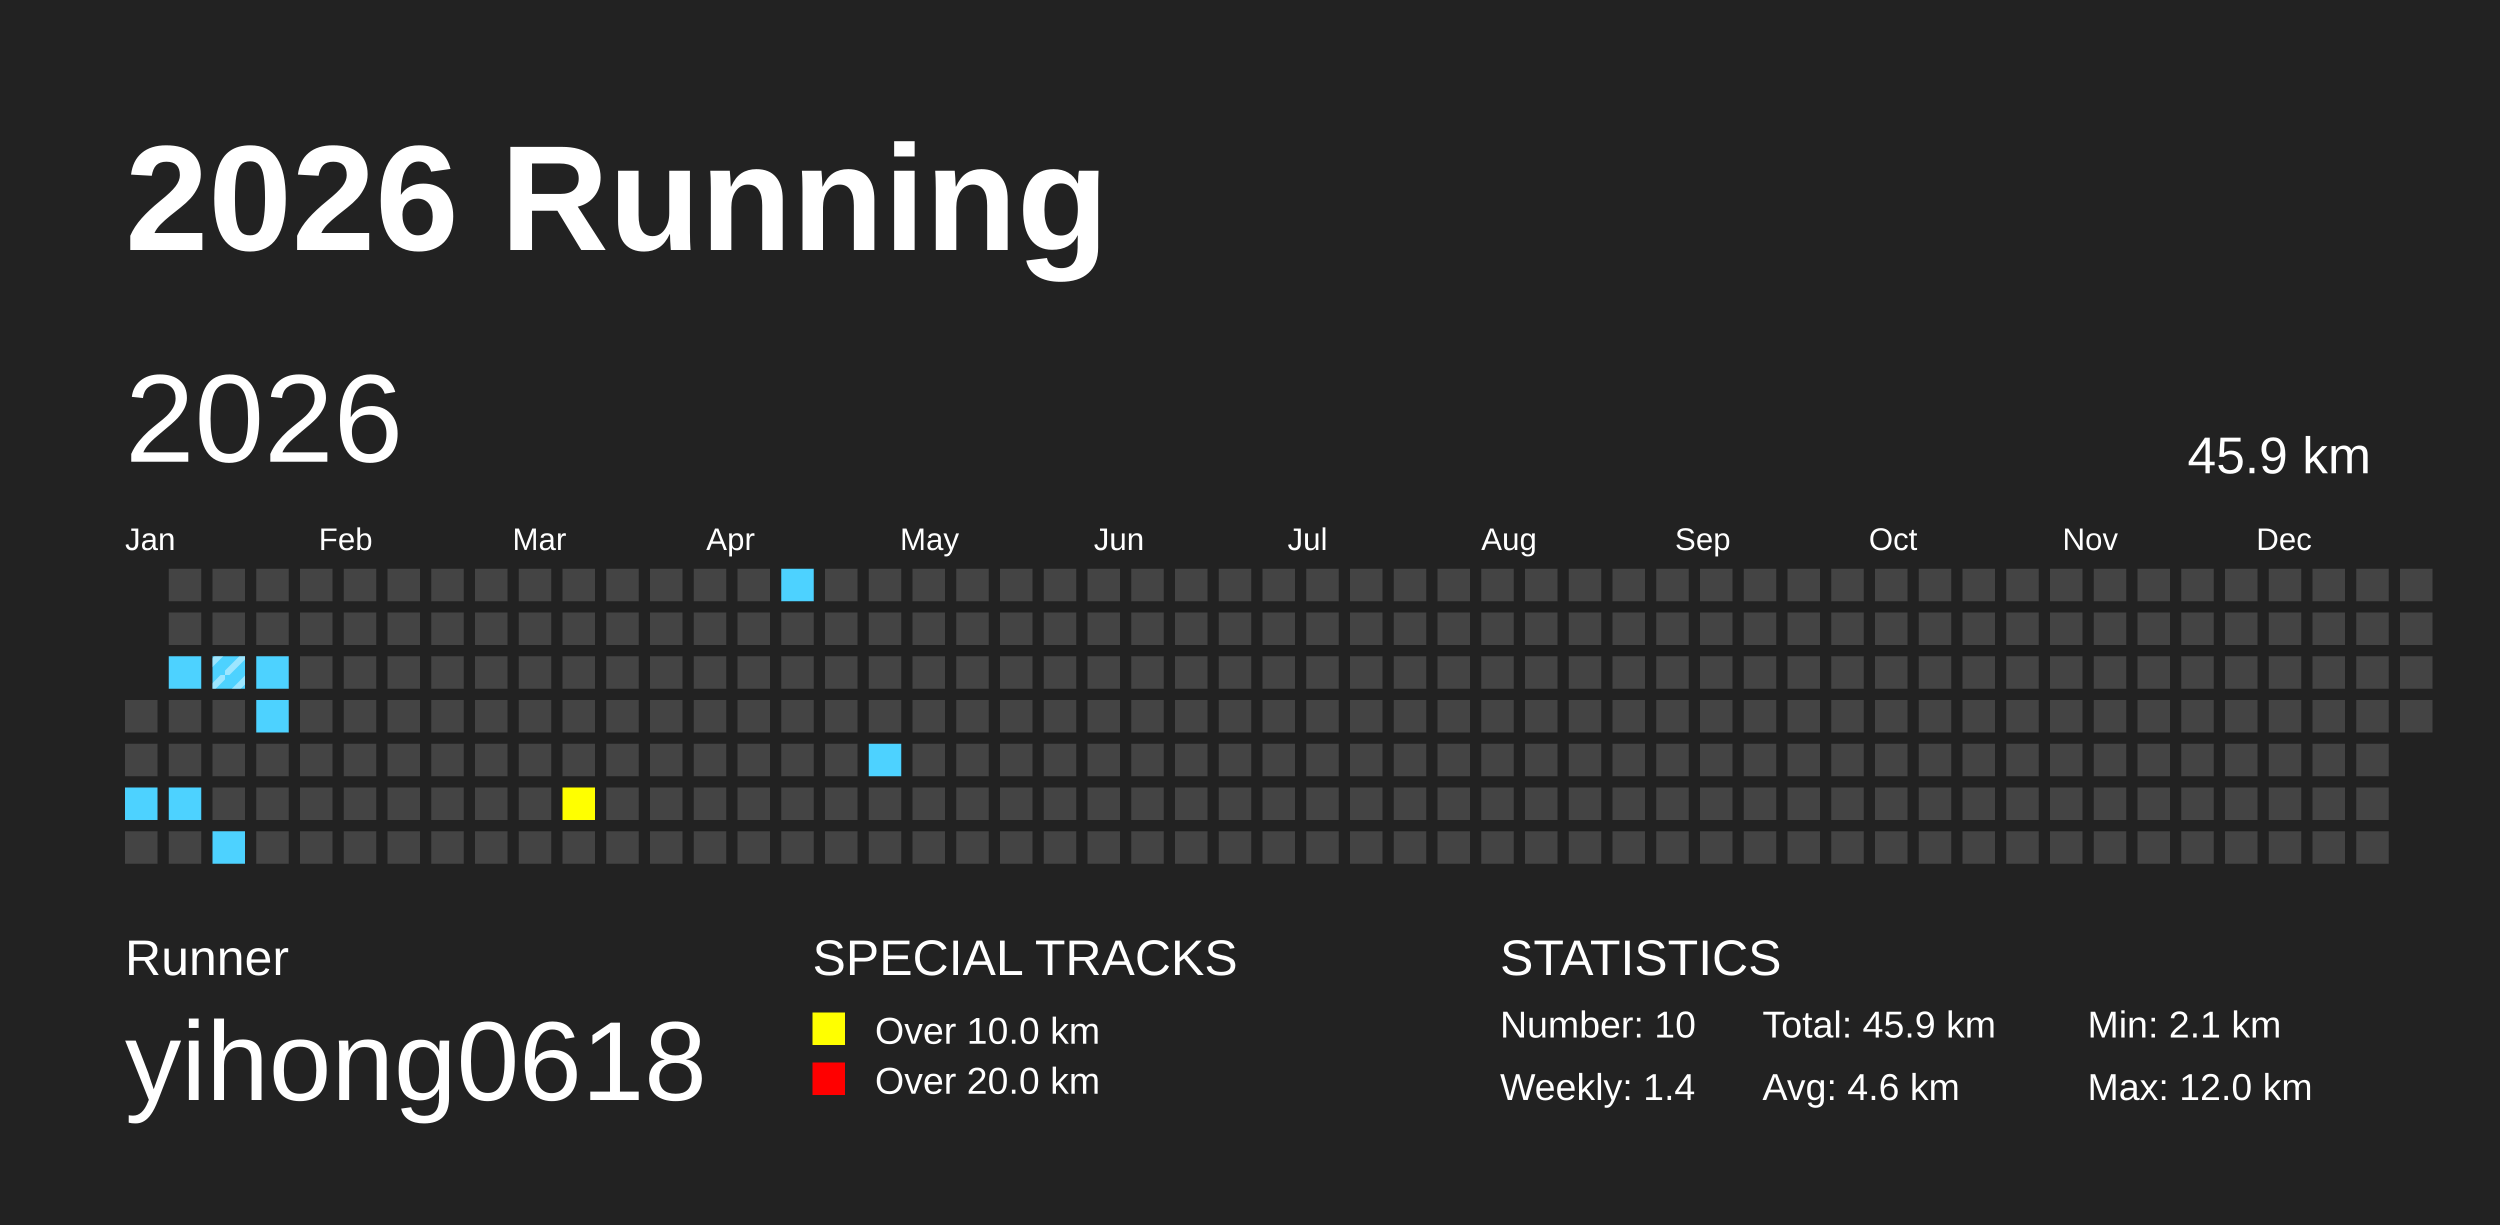
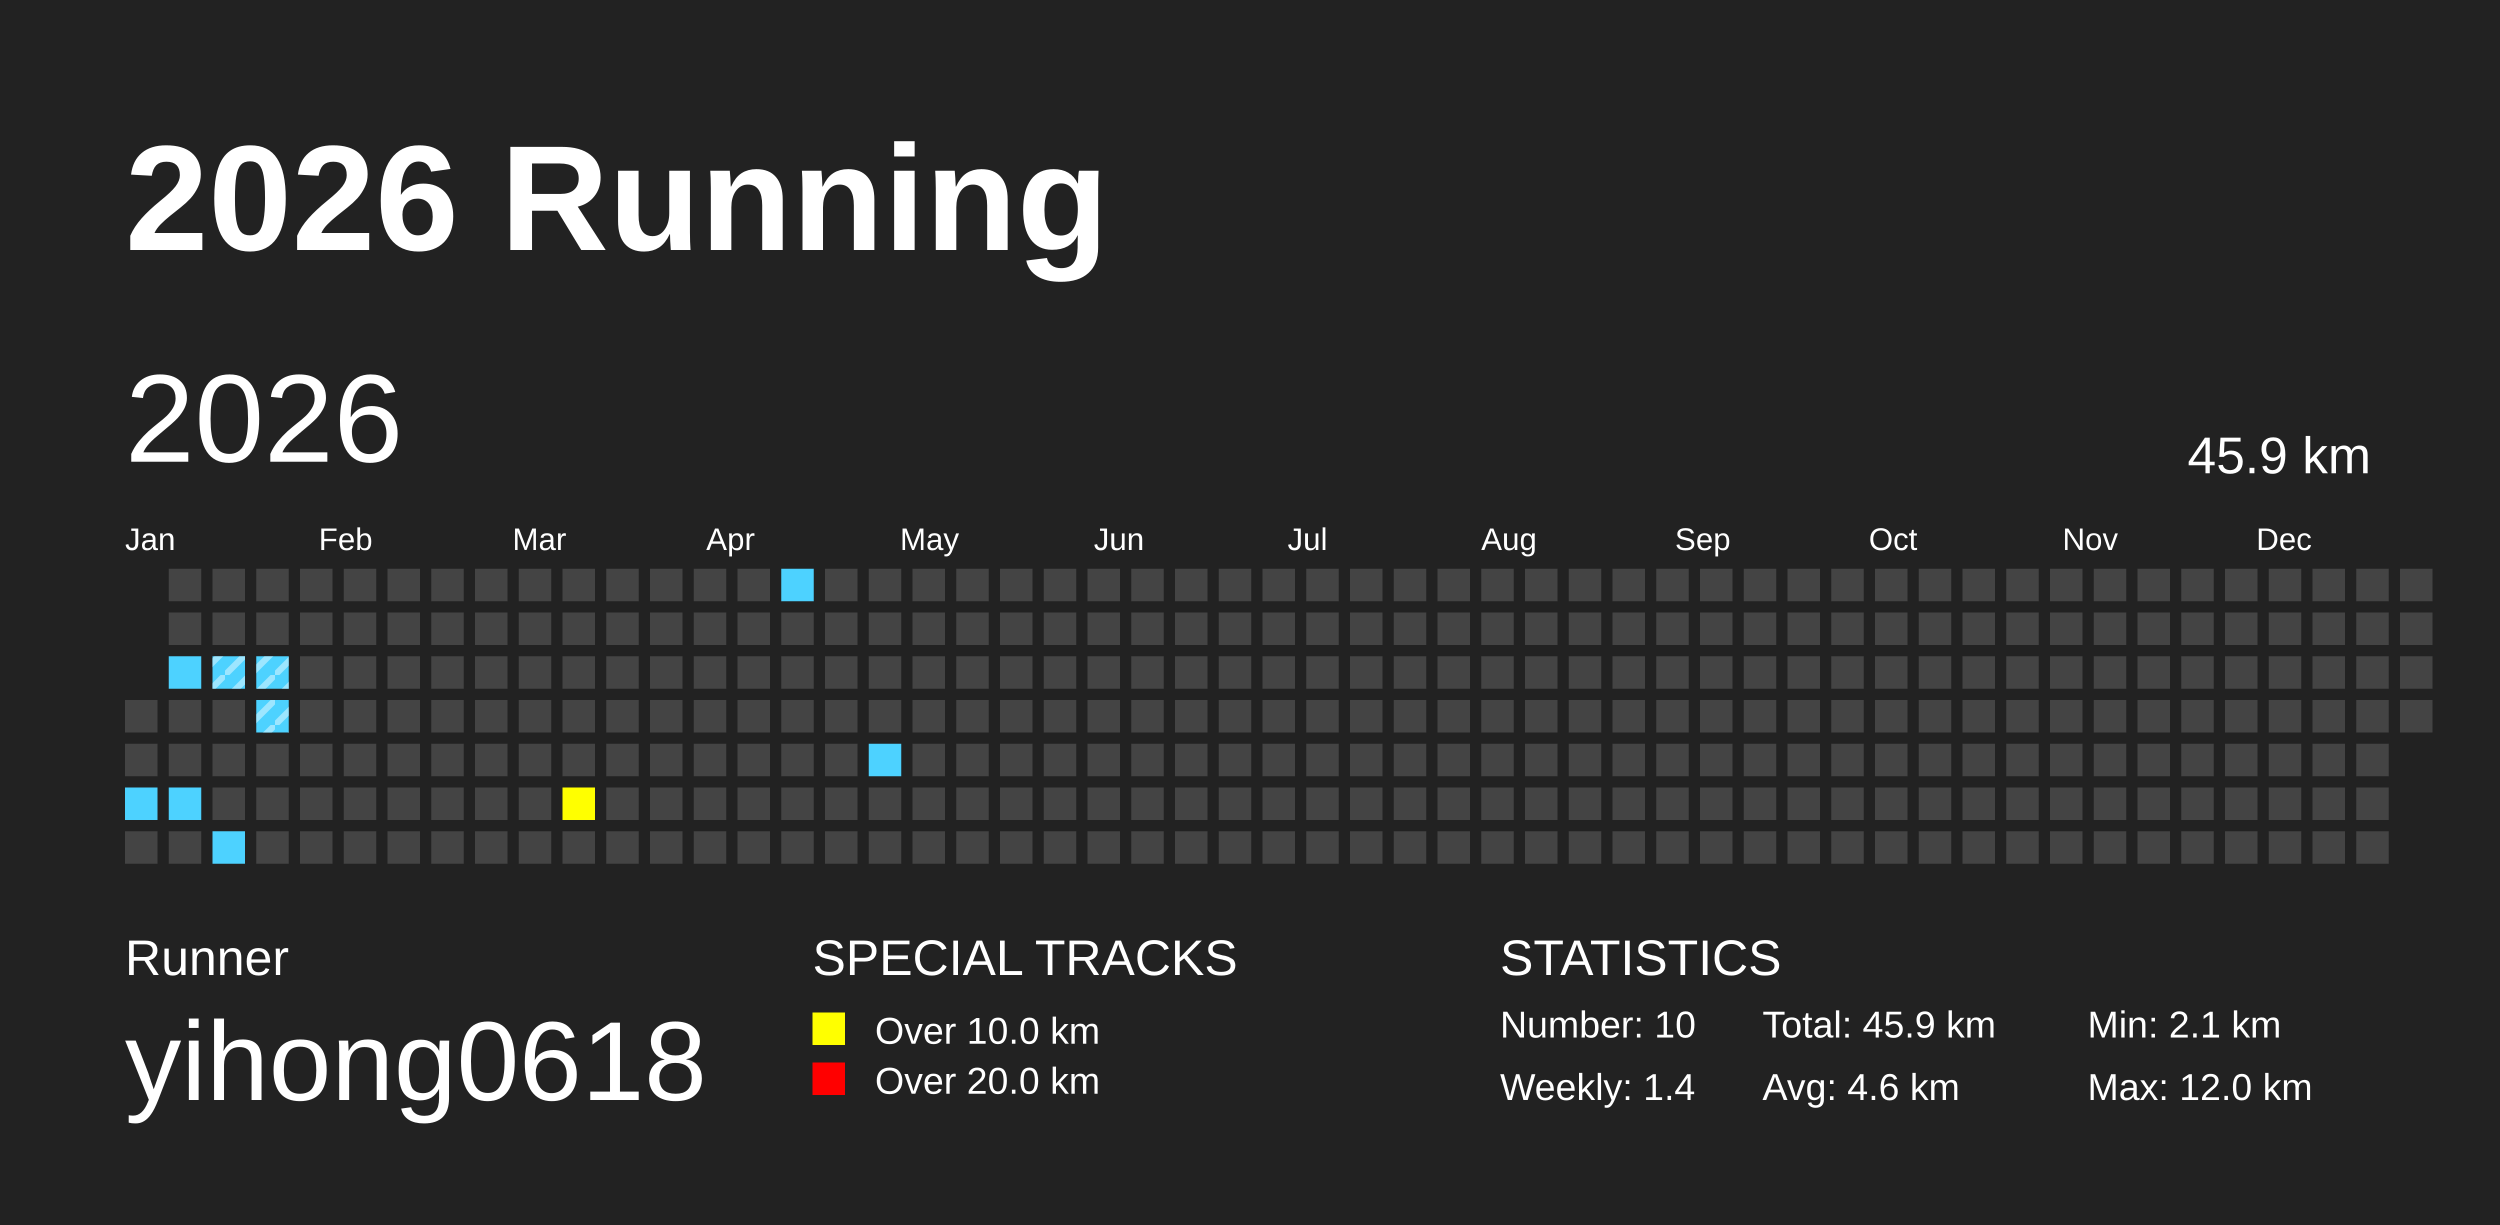
<svg xmlns="http://www.w3.org/2000/svg" baseProfile="full" height="98mm" version="1.1" viewBox="0,0,200,98" width="200mm">
  <defs>
    <pattern height="2" id="indoor-stripe" patternUnits="userSpaceOnUse" width="2">
      <line stroke="white" stroke-opacity="0.45" stroke-width="0.5" x1="0" x2="2" y1="2" y2="0" />
    </pattern>
  </defs>
  <rect fill="#222222" height="98" width="200" x="0" y="0" />
  <text fill="#FFFFFF" style="font-size:12px; font-family:Arial; font-weight:bold;" x="10" y="20">2026 Running</text>
  <text fill="#FFFFFF" style="font-size:4px; font-family:Arial" x="10" y="78">Runner</text>
  <text fill="#FFFFFF" style="font-size:9px; font-family:Arial" x="10" y="88">yihong0618</text>
  <text fill="#FFFFFF" style="font-size:4px; font-family:Arial" x="65" y="78">SPECIAL TRACKS</text>
  <rect fill="yellow" height="2.6" width="2.6" x="65" y="81" />
  <text fill="#FFFFFF" style="font-size:3px; font-family:Arial" x="70" y="83.5">Over 10.0 km</text>
  <rect fill="red" height="2.6" width="2.6" x="65" y="85" />
  <text fill="#FFFFFF" style="font-size:3px; font-family:Arial" x="70" y="87.5">Over 20.0 km</text>
  <text fill="#FFFFFF" style="font-size:4px; font-family:Arial" x="120" y="78">STATISTICS</text>
  <text fill="#FFFFFF" style="font-size:3px; font-family:Arial" x="120" y="83">Number: 10</text>
  <text fill="#FFFFFF" style="font-size:3px; font-family:Arial" x="120" y="88">Weekly: 1.4</text>
  <text fill="#FFFFFF" style="font-size:3px; font-family:Arial" x="141" y="83">Total: 45.9 km</text>
  <text fill="#FFFFFF" style="font-size:3px; font-family:Arial" x="141" y="88">Avg: 4.6 km</text>
  <text fill="#FFFFFF" style="font-size:3px; font-family:Arial" x="167" y="83">Min: 2.1 km</text>
  <text fill="#FFFFFF" style="font-size:3px; font-family:Arial" x="167" y="88">Max: 12.0 km</text>
  <text dominant-baseline="hanging" fill="#FFFFFF" style="font-size:10.0px; font-family:Arial;" x="10" y="30">2026</text>
  <text dominant-baseline="hanging" fill="#FFFFFF" style="font-size:4.125px; font-family:Arial;" x="175" y="35">45.9 km</text>
  <text fill="#FFFFFF" style="font-size:2.5px; font-family:Arial" x="10.0" y="44">Jan</text>
  <text fill="#FFFFFF" style="font-size:2.5px; font-family:Arial" x="25.5" y="44">Feb</text>
  <text fill="#FFFFFF" style="font-size:2.5px; font-family:Arial" x="41.0" y="44">Mar</text>
  <text fill="#FFFFFF" style="font-size:2.5px; font-family:Arial" x="56.5" y="44">Apr</text>
  <text fill="#FFFFFF" style="font-size:2.5px; font-family:Arial" x="72.0" y="44">May</text>
  <text fill="#FFFFFF" style="font-size:2.5px; font-family:Arial" x="87.5" y="44">Jun</text>
  <text fill="#FFFFFF" style="font-size:2.5px; font-family:Arial" x="103.0" y="44">Jul</text>
  <text fill="#FFFFFF" style="font-size:2.5px; font-family:Arial" x="118.5" y="44">Aug</text>
  <text fill="#FFFFFF" style="font-size:2.5px; font-family:Arial" x="134.0" y="44">Sep</text>
  <text fill="#FFFFFF" style="font-size:2.5px; font-family:Arial" x="149.5" y="44">Oct</text>
  <text fill="#FFFFFF" style="font-size:2.5px; font-family:Arial" x="165.0" y="44">Nov</text>
  <text fill="#FFFFFF" style="font-size:2.5px; font-family:Arial" x="180.5" y="44">Dec</text>
  <rect fill="#444444" height="2.6" width="2.6" x="10.0" y="56.0" />
  <rect fill="#444444" height="2.6" width="2.6" x="10.0" y="59.5" />
  <rect fill="#4DD2FF" height="2.6" width="2.6" x="10.0" y="63.0" />
  <rect fill="#444444" height="2.6" width="2.6" x="10.0" y="66.5" />
  <rect fill="#444444" height="2.6" width="2.6" x="13.5" y="45.5" />
  <rect fill="#444444" height="2.6" width="2.6" x="13.5" y="49.0" />
  <rect fill="#4DD2FF" height="2.6" width="2.6" x="13.5" y="52.5" />
  <rect fill="#444444" height="2.6" width="2.6" x="13.5" y="56.0" />
  <rect fill="#444444" height="2.6" width="2.6" x="13.5" y="59.5" />
  <rect fill="#4DD2FF" height="2.6" width="2.6" x="13.5" y="63.0" />
  <rect fill="#444444" height="2.6" width="2.6" x="13.5" y="66.5" />
  <rect fill="#444444" height="2.6" width="2.6" x="17.0" y="45.5" />
  <rect fill="#444444" height="2.6" width="2.6" x="17.0" y="49.0" />
  <rect fill="#4DD2FF" height="2.6" width="2.6" x="17.0" y="52.5" />
  <rect fill="url(#indoor-stripe)" height="2.6" width="2.6" x="17.0" y="52.5" />
  <rect fill="#444444" height="2.6" width="2.6" x="17.0" y="56.0" />
  <rect fill="#444444" height="2.6" width="2.6" x="17.0" y="59.5" />
  <rect fill="#444444" height="2.6" width="2.6" x="17.0" y="63.0" />
  <rect fill="#4DD2FF" height="2.6" width="2.6" x="17.0" y="66.5" />
  <rect fill="#444444" height="2.6" width="2.6" x="20.5" y="45.5" />
  <rect fill="#444444" height="2.6" width="2.6" x="20.5" y="49.0" />
  <rect fill="#4DD2FF" height="2.6" width="2.6" x="20.5" y="52.5" />
+   <rect fill="url(#indoor-stripe)" height="2.6" width="2.6" x="20.5" y="52.5" />
  <rect fill="#4DD2FF" height="2.6" width="2.6" x="20.5" y="56.0" />
+   <rect fill="url(#indoor-stripe)" height="2.6" width="2.6" x="20.5" y="56.0" />
  <rect fill="#444444" height="2.6" width="2.6" x="20.5" y="59.5" />
  <rect fill="#444444" height="2.6" width="2.6" x="20.5" y="63.0" />
  <rect fill="#444444" height="2.6" width="2.6" x="20.5" y="66.5" />
  <rect fill="#444444" height="2.6" width="2.6" x="24.0" y="45.5" />
  <rect fill="#444444" height="2.6" width="2.6" x="24.0" y="49.0" />
  <rect fill="#444444" height="2.6" width="2.6" x="24.0" y="52.5" />
  <rect fill="#444444" height="2.6" width="2.6" x="24.0" y="56.0" />
  <rect fill="#444444" height="2.6" width="2.6" x="24.0" y="59.5" />
  <rect fill="#444444" height="2.6" width="2.6" x="24.0" y="63.0" />
  <rect fill="#444444" height="2.6" width="2.6" x="24.0" y="66.5" />
  <rect fill="#444444" height="2.6" width="2.6" x="27.5" y="45.5" />
  <rect fill="#444444" height="2.6" width="2.6" x="27.5" y="49.0" />
  <rect fill="#444444" height="2.6" width="2.6" x="27.5" y="52.5" />
  <rect fill="#444444" height="2.6" width="2.6" x="27.5" y="56.0" />
  <rect fill="#444444" height="2.6" width="2.6" x="27.5" y="59.5" />
  <rect fill="#444444" height="2.6" width="2.6" x="27.5" y="63.0" />
  <rect fill="#444444" height="2.6" width="2.6" x="27.5" y="66.5" />
  <rect fill="#444444" height="2.6" width="2.6" x="31.0" y="45.5" />
  <rect fill="#444444" height="2.6" width="2.6" x="31.0" y="49.0" />
  <rect fill="#444444" height="2.6" width="2.6" x="31.0" y="52.5" />
  <rect fill="#444444" height="2.6" width="2.6" x="31.0" y="56.0" />
  <rect fill="#444444" height="2.6" width="2.6" x="31.0" y="59.5" />
  <rect fill="#444444" height="2.6" width="2.6" x="31.0" y="63.0" />
  <rect fill="#444444" height="2.6" width="2.6" x="31.0" y="66.5" />
  <rect fill="#444444" height="2.6" width="2.6" x="34.5" y="45.5" />
  <rect fill="#444444" height="2.6" width="2.6" x="34.5" y="49.0" />
  <rect fill="#444444" height="2.6" width="2.6" x="34.5" y="52.5" />
  <rect fill="#444444" height="2.6" width="2.6" x="34.5" y="56.0" />
  <rect fill="#444444" height="2.6" width="2.6" x="34.5" y="59.5" />
  <rect fill="#444444" height="2.6" width="2.6" x="34.5" y="63.0" />
  <rect fill="#444444" height="2.6" width="2.6" x="34.5" y="66.5" />
  <rect fill="#444444" height="2.6" width="2.6" x="38.0" y="45.5" />
  <rect fill="#444444" height="2.6" width="2.6" x="38.0" y="49.0" />
  <rect fill="#444444" height="2.6" width="2.6" x="38.0" y="52.5" />
  <rect fill="#444444" height="2.6" width="2.6" x="38.0" y="56.0" />
  <rect fill="#444444" height="2.6" width="2.6" x="38.0" y="59.5" />
  <rect fill="#444444" height="2.6" width="2.6" x="38.0" y="63.0" />
  <rect fill="#444444" height="2.6" width="2.6" x="38.0" y="66.5" />
  <rect fill="#444444" height="2.6" width="2.6" x="41.5" y="45.5" />
  <rect fill="#444444" height="2.6" width="2.6" x="41.5" y="49.0" />
  <rect fill="#444444" height="2.6" width="2.6" x="41.5" y="52.5" />
  <rect fill="#444444" height="2.6" width="2.6" x="41.5" y="56.0" />
  <rect fill="#444444" height="2.6" width="2.6" x="41.5" y="59.5" />
  <rect fill="#444444" height="2.6" width="2.6" x="41.5" y="63.0" />
  <rect fill="#444444" height="2.6" width="2.6" x="41.5" y="66.5" />
  <rect fill="#444444" height="2.6" width="2.6" x="45.0" y="45.5" />
  <rect fill="#444444" height="2.6" width="2.6" x="45.0" y="49.0" />
  <rect fill="#444444" height="2.6" width="2.6" x="45.0" y="52.5" />
  <rect fill="#444444" height="2.6" width="2.6" x="45.0" y="56.0" />
  <rect fill="#444444" height="2.6" width="2.6" x="45.0" y="59.5" />
  <rect fill="yellow" height="2.6" width="2.6" x="45.0" y="63.0" />
  <rect fill="#444444" height="2.6" width="2.6" x="45.0" y="66.5" />
  <rect fill="#444444" height="2.6" width="2.6" x="48.5" y="45.5" />
  <rect fill="#444444" height="2.6" width="2.6" x="48.5" y="49.0" />
  <rect fill="#444444" height="2.6" width="2.6" x="48.5" y="52.5" />
  <rect fill="#444444" height="2.6" width="2.6" x="48.5" y="56.0" />
  <rect fill="#444444" height="2.6" width="2.6" x="48.5" y="59.5" />
  <rect fill="#444444" height="2.6" width="2.6" x="48.5" y="63.0" />
  <rect fill="#444444" height="2.6" width="2.6" x="48.5" y="66.5" />
  <rect fill="#444444" height="2.6" width="2.6" x="52.0" y="45.5" />
  <rect fill="#444444" height="2.6" width="2.6" x="52.0" y="49.0" />
  <rect fill="#444444" height="2.6" width="2.6" x="52.0" y="52.5" />
  <rect fill="#444444" height="2.6" width="2.6" x="52.0" y="56.0" />
  <rect fill="#444444" height="2.6" width="2.6" x="52.0" y="59.5" />
  <rect fill="#444444" height="2.6" width="2.6" x="52.0" y="63.0" />
  <rect fill="#444444" height="2.6" width="2.6" x="52.0" y="66.5" />
  <rect fill="#444444" height="2.6" width="2.6" x="55.5" y="45.5" />
  <rect fill="#444444" height="2.6" width="2.6" x="55.5" y="49.0" />
  <rect fill="#444444" height="2.6" width="2.6" x="55.5" y="52.5" />
  <rect fill="#444444" height="2.6" width="2.6" x="55.5" y="56.0" />
  <rect fill="#444444" height="2.6" width="2.6" x="55.5" y="59.5" />
  <rect fill="#444444" height="2.6" width="2.6" x="55.5" y="63.0" />
  <rect fill="#444444" height="2.6" width="2.6" x="55.5" y="66.5" />
  <rect fill="#444444" height="2.6" width="2.6" x="59.0" y="45.5" />
  <rect fill="#444444" height="2.6" width="2.6" x="59.0" y="49.0" />
  <rect fill="#444444" height="2.6" width="2.6" x="59.0" y="52.5" />
  <rect fill="#444444" height="2.6" width="2.6" x="59.0" y="56.0" />
  <rect fill="#444444" height="2.6" width="2.6" x="59.0" y="59.5" />
  <rect fill="#444444" height="2.6" width="2.6" x="59.0" y="63.0" />
  <rect fill="#444444" height="2.6" width="2.6" x="59.0" y="66.5" />
  <rect fill="#4DD2FF" height="2.6" width="2.6" x="62.5" y="45.5" />
  <rect fill="#444444" height="2.6" width="2.6" x="62.5" y="49.0" />
  <rect fill="#444444" height="2.6" width="2.6" x="62.5" y="52.5" />
  <rect fill="#444444" height="2.6" width="2.6" x="62.5" y="56.0" />
  <rect fill="#444444" height="2.6" width="2.6" x="62.5" y="59.5" />
  <rect fill="#444444" height="2.6" width="2.6" x="62.5" y="63.0" />
  <rect fill="#444444" height="2.6" width="2.6" x="62.5" y="66.5" />
  <rect fill="#444444" height="2.6" width="2.6" x="66.0" y="45.5" />
  <rect fill="#444444" height="2.6" width="2.6" x="66.0" y="49.0" />
  <rect fill="#444444" height="2.6" width="2.6" x="66.0" y="52.5" />
  <rect fill="#444444" height="2.6" width="2.6" x="66.0" y="56.0" />
  <rect fill="#444444" height="2.6" width="2.6" x="66.0" y="59.5" />
  <rect fill="#444444" height="2.6" width="2.6" x="66.0" y="63.0" />
  <rect fill="#444444" height="2.6" width="2.6" x="66.0" y="66.5" />
  <rect fill="#444444" height="2.6" width="2.6" x="69.5" y="45.5" />
  <rect fill="#444444" height="2.6" width="2.6" x="69.5" y="49.0" />
  <rect fill="#444444" height="2.6" width="2.6" x="69.5" y="52.5" />
  <rect fill="#444444" height="2.6" width="2.6" x="69.5" y="56.0" />
  <rect fill="#4DD2FF" height="2.6" width="2.6" x="69.5" y="59.5" />
  <rect fill="#444444" height="2.6" width="2.6" x="69.5" y="63.0" />
  <rect fill="#444444" height="2.6" width="2.6" x="69.5" y="66.5" />
  <rect fill="#444444" height="2.6" width="2.6" x="73.0" y="45.5" />
  <rect fill="#444444" height="2.6" width="2.6" x="73.0" y="49.0" />
  <rect fill="#444444" height="2.6" width="2.6" x="73.0" y="52.5" />
  <rect fill="#444444" height="2.6" width="2.6" x="73.0" y="56.0" />
  <rect fill="#444444" height="2.6" width="2.6" x="73.0" y="59.5" />
  <rect fill="#444444" height="2.6" width="2.6" x="73.0" y="63.0" />
  <rect fill="#444444" height="2.6" width="2.6" x="73.0" y="66.5" />
  <rect fill="#444444" height="2.6" width="2.6" x="76.5" y="45.5" />
  <rect fill="#444444" height="2.6" width="2.6" x="76.5" y="49.0" />
  <rect fill="#444444" height="2.6" width="2.6" x="76.5" y="52.5" />
  <rect fill="#444444" height="2.6" width="2.6" x="76.5" y="56.0" />
  <rect fill="#444444" height="2.6" width="2.6" x="76.5" y="59.5" />
  <rect fill="#444444" height="2.6" width="2.6" x="76.5" y="63.0" />
  <rect fill="#444444" height="2.6" width="2.6" x="76.5" y="66.5" />
  <rect fill="#444444" height="2.6" width="2.6" x="80.0" y="45.5" />
  <rect fill="#444444" height="2.6" width="2.6" x="80.0" y="49.0" />
  <rect fill="#444444" height="2.6" width="2.6" x="80.0" y="52.5" />
  <rect fill="#444444" height="2.6" width="2.6" x="80.0" y="56.0" />
  <rect fill="#444444" height="2.6" width="2.6" x="80.0" y="59.5" />
  <rect fill="#444444" height="2.6" width="2.6" x="80.0" y="63.0" />
  <rect fill="#444444" height="2.6" width="2.6" x="80.0" y="66.5" />
  <rect fill="#444444" height="2.6" width="2.6" x="83.5" y="45.5" />
  <rect fill="#444444" height="2.6" width="2.6" x="83.5" y="49.0" />
  <rect fill="#444444" height="2.6" width="2.6" x="83.5" y="52.5" />
  <rect fill="#444444" height="2.6" width="2.6" x="83.5" y="56.0" />
  <rect fill="#444444" height="2.6" width="2.6" x="83.5" y="59.5" />
  <rect fill="#444444" height="2.6" width="2.6" x="83.5" y="63.0" />
  <rect fill="#444444" height="2.6" width="2.6" x="83.5" y="66.5" />
  <rect fill="#444444" height="2.6" width="2.6" x="87.0" y="45.5" />
  <rect fill="#444444" height="2.6" width="2.6" x="87.0" y="49.0" />
  <rect fill="#444444" height="2.6" width="2.6" x="87.0" y="52.5" />
  <rect fill="#444444" height="2.6" width="2.6" x="87.0" y="56.0" />
  <rect fill="#444444" height="2.6" width="2.6" x="87.0" y="59.5" />
  <rect fill="#444444" height="2.6" width="2.6" x="87.0" y="63.0" />
  <rect fill="#444444" height="2.6" width="2.6" x="87.0" y="66.5" />
  <rect fill="#444444" height="2.6" width="2.6" x="90.5" y="45.5" />
  <rect fill="#444444" height="2.6" width="2.6" x="90.5" y="49.0" />
  <rect fill="#444444" height="2.6" width="2.6" x="90.5" y="52.5" />
  <rect fill="#444444" height="2.6" width="2.6" x="90.5" y="56.0" />
  <rect fill="#444444" height="2.6" width="2.6" x="90.5" y="59.5" />
  <rect fill="#444444" height="2.6" width="2.6" x="90.5" y="63.0" />
  <rect fill="#444444" height="2.6" width="2.6" x="90.5" y="66.5" />
  <rect fill="#444444" height="2.6" width="2.6" x="94.0" y="45.5" />
  <rect fill="#444444" height="2.6" width="2.6" x="94.0" y="49.0" />
  <rect fill="#444444" height="2.6" width="2.6" x="94.0" y="52.5" />
  <rect fill="#444444" height="2.6" width="2.6" x="94.0" y="56.0" />
  <rect fill="#444444" height="2.6" width="2.6" x="94.0" y="59.5" />
  <rect fill="#444444" height="2.6" width="2.6" x="94.0" y="63.0" />
  <rect fill="#444444" height="2.6" width="2.6" x="94.0" y="66.5" />
  <rect fill="#444444" height="2.6" width="2.6" x="97.5" y="45.5" />
  <rect fill="#444444" height="2.6" width="2.6" x="97.5" y="49.0" />
  <rect fill="#444444" height="2.6" width="2.6" x="97.5" y="52.5" />
  <rect fill="#444444" height="2.6" width="2.6" x="97.5" y="56.0" />
  <rect fill="#444444" height="2.6" width="2.6" x="97.5" y="59.5" />
  <rect fill="#444444" height="2.6" width="2.6" x="97.5" y="63.0" />
  <rect fill="#444444" height="2.6" width="2.6" x="97.5" y="66.5" />
  <rect fill="#444444" height="2.6" width="2.6" x="101.0" y="45.5" />
  <rect fill="#444444" height="2.6" width="2.6" x="101.0" y="49.0" />
  <rect fill="#444444" height="2.6" width="2.6" x="101.0" y="52.5" />
  <rect fill="#444444" height="2.6" width="2.6" x="101.0" y="56.0" />
  <rect fill="#444444" height="2.6" width="2.6" x="101.0" y="59.5" />
  <rect fill="#444444" height="2.6" width="2.6" x="101.0" y="63.0" />
  <rect fill="#444444" height="2.6" width="2.6" x="101.0" y="66.5" />
  <rect fill="#444444" height="2.6" width="2.6" x="104.5" y="45.5" />
  <rect fill="#444444" height="2.6" width="2.6" x="104.5" y="49.0" />
  <rect fill="#444444" height="2.6" width="2.6" x="104.5" y="52.5" />
  <rect fill="#444444" height="2.6" width="2.6" x="104.5" y="56.0" />
  <rect fill="#444444" height="2.6" width="2.6" x="104.5" y="59.5" />
  <rect fill="#444444" height="2.6" width="2.6" x="104.5" y="63.0" />
  <rect fill="#444444" height="2.6" width="2.6" x="104.5" y="66.5" />
  <rect fill="#444444" height="2.6" width="2.6" x="108.0" y="45.5" />
  <rect fill="#444444" height="2.6" width="2.6" x="108.0" y="49.0" />
  <rect fill="#444444" height="2.6" width="2.6" x="108.0" y="52.5" />
  <rect fill="#444444" height="2.6" width="2.6" x="108.0" y="56.0" />
  <rect fill="#444444" height="2.6" width="2.6" x="108.0" y="59.5" />
  <rect fill="#444444" height="2.6" width="2.6" x="108.0" y="63.0" />
  <rect fill="#444444" height="2.6" width="2.6" x="108.0" y="66.5" />
  <rect fill="#444444" height="2.6" width="2.6" x="111.5" y="45.5" />
  <rect fill="#444444" height="2.6" width="2.6" x="111.5" y="49.0" />
  <rect fill="#444444" height="2.6" width="2.6" x="111.5" y="52.5" />
  <rect fill="#444444" height="2.6" width="2.6" x="111.5" y="56.0" />
  <rect fill="#444444" height="2.6" width="2.6" x="111.5" y="59.5" />
  <rect fill="#444444" height="2.6" width="2.6" x="111.5" y="63.0" />
  <rect fill="#444444" height="2.6" width="2.6" x="111.5" y="66.5" />
  <rect fill="#444444" height="2.6" width="2.6" x="115.0" y="45.5" />
  <rect fill="#444444" height="2.6" width="2.6" x="115.0" y="49.0" />
  <rect fill="#444444" height="2.6" width="2.6" x="115.0" y="52.5" />
  <rect fill="#444444" height="2.6" width="2.6" x="115.0" y="56.0" />
  <rect fill="#444444" height="2.6" width="2.6" x="115.0" y="59.5" />
  <rect fill="#444444" height="2.6" width="2.6" x="115.0" y="63.0" />
  <rect fill="#444444" height="2.6" width="2.6" x="115.0" y="66.5" />
  <rect fill="#444444" height="2.6" width="2.6" x="118.5" y="45.5" />
  <rect fill="#444444" height="2.6" width="2.6" x="118.5" y="49.0" />
  <rect fill="#444444" height="2.6" width="2.6" x="118.5" y="52.5" />
  <rect fill="#444444" height="2.6" width="2.6" x="118.5" y="56.0" />
  <rect fill="#444444" height="2.6" width="2.6" x="118.5" y="59.5" />
  <rect fill="#444444" height="2.6" width="2.6" x="118.5" y="63.0" />
  <rect fill="#444444" height="2.6" width="2.6" x="118.5" y="66.5" />
  <rect fill="#444444" height="2.6" width="2.6" x="122.0" y="45.5" />
  <rect fill="#444444" height="2.6" width="2.6" x="122.0" y="49.0" />
  <rect fill="#444444" height="2.6" width="2.6" x="122.0" y="52.5" />
  <rect fill="#444444" height="2.6" width="2.6" x="122.0" y="56.0" />
  <rect fill="#444444" height="2.6" width="2.6" x="122.0" y="59.5" />
  <rect fill="#444444" height="2.6" width="2.6" x="122.0" y="63.0" />
  <rect fill="#444444" height="2.6" width="2.6" x="122.0" y="66.5" />
  <rect fill="#444444" height="2.6" width="2.6" x="125.5" y="45.5" />
  <rect fill="#444444" height="2.6" width="2.6" x="125.5" y="49.0" />
  <rect fill="#444444" height="2.6" width="2.6" x="125.5" y="52.5" />
  <rect fill="#444444" height="2.6" width="2.6" x="125.5" y="56.0" />
  <rect fill="#444444" height="2.6" width="2.6" x="125.5" y="59.5" />
  <rect fill="#444444" height="2.6" width="2.6" x="125.5" y="63.0" />
  <rect fill="#444444" height="2.6" width="2.6" x="125.5" y="66.5" />
  <rect fill="#444444" height="2.6" width="2.6" x="129.0" y="45.5" />
  <rect fill="#444444" height="2.6" width="2.6" x="129.0" y="49.0" />
  <rect fill="#444444" height="2.6" width="2.6" x="129.0" y="52.5" />
  <rect fill="#444444" height="2.6" width="2.6" x="129.0" y="56.0" />
  <rect fill="#444444" height="2.6" width="2.6" x="129.0" y="59.5" />
  <rect fill="#444444" height="2.6" width="2.6" x="129.0" y="63.0" />
  <rect fill="#444444" height="2.6" width="2.6" x="129.0" y="66.5" />
  <rect fill="#444444" height="2.6" width="2.6" x="132.5" y="45.5" />
  <rect fill="#444444" height="2.6" width="2.6" x="132.5" y="49.0" />
  <rect fill="#444444" height="2.6" width="2.6" x="132.5" y="52.5" />
  <rect fill="#444444" height="2.6" width="2.6" x="132.5" y="56.0" />
  <rect fill="#444444" height="2.6" width="2.6" x="132.5" y="59.5" />
  <rect fill="#444444" height="2.6" width="2.6" x="132.5" y="63.0" />
  <rect fill="#444444" height="2.6" width="2.6" x="132.5" y="66.5" />
  <rect fill="#444444" height="2.6" width="2.6" x="136.0" y="45.5" />
  <rect fill="#444444" height="2.6" width="2.6" x="136.0" y="49.0" />
  <rect fill="#444444" height="2.6" width="2.6" x="136.0" y="52.5" />
  <rect fill="#444444" height="2.6" width="2.6" x="136.0" y="56.0" />
  <rect fill="#444444" height="2.6" width="2.6" x="136.0" y="59.5" />
  <rect fill="#444444" height="2.6" width="2.6" x="136.0" y="63.0" />
  <rect fill="#444444" height="2.6" width="2.6" x="136.0" y="66.5" />
  <rect fill="#444444" height="2.6" width="2.6" x="139.5" y="45.5" />
  <rect fill="#444444" height="2.6" width="2.6" x="139.5" y="49.0" />
  <rect fill="#444444" height="2.6" width="2.6" x="139.5" y="52.5" />
  <rect fill="#444444" height="2.6" width="2.6" x="139.5" y="56.0" />
  <rect fill="#444444" height="2.6" width="2.6" x="139.5" y="59.5" />
  <rect fill="#444444" height="2.6" width="2.6" x="139.5" y="63.0" />
  <rect fill="#444444" height="2.6" width="2.6" x="139.5" y="66.5" />
  <rect fill="#444444" height="2.6" width="2.6" x="143.0" y="45.5" />
  <rect fill="#444444" height="2.6" width="2.6" x="143.0" y="49.0" />
  <rect fill="#444444" height="2.6" width="2.6" x="143.0" y="52.5" />
  <rect fill="#444444" height="2.6" width="2.6" x="143.0" y="56.0" />
  <rect fill="#444444" height="2.6" width="2.6" x="143.0" y="59.5" />
  <rect fill="#444444" height="2.6" width="2.6" x="143.0" y="63.0" />
  <rect fill="#444444" height="2.6" width="2.6" x="143.0" y="66.5" />
  <rect fill="#444444" height="2.6" width="2.6" x="146.5" y="45.5" />
  <rect fill="#444444" height="2.6" width="2.6" x="146.5" y="49.0" />
  <rect fill="#444444" height="2.6" width="2.6" x="146.5" y="52.5" />
  <rect fill="#444444" height="2.6" width="2.6" x="146.5" y="56.0" />
  <rect fill="#444444" height="2.6" width="2.6" x="146.5" y="59.5" />
  <rect fill="#444444" height="2.6" width="2.6" x="146.5" y="63.0" />
  <rect fill="#444444" height="2.6" width="2.6" x="146.5" y="66.5" />
  <rect fill="#444444" height="2.6" width="2.6" x="150.0" y="45.5" />
  <rect fill="#444444" height="2.6" width="2.6" x="150.0" y="49.0" />
  <rect fill="#444444" height="2.6" width="2.6" x="150.0" y="52.5" />
  <rect fill="#444444" height="2.6" width="2.6" x="150.0" y="56.0" />
  <rect fill="#444444" height="2.6" width="2.6" x="150.0" y="59.5" />
  <rect fill="#444444" height="2.6" width="2.6" x="150.0" y="63.0" />
  <rect fill="#444444" height="2.6" width="2.6" x="150.0" y="66.5" />
  <rect fill="#444444" height="2.6" width="2.6" x="153.5" y="45.5" />
  <rect fill="#444444" height="2.6" width="2.6" x="153.5" y="49.0" />
  <rect fill="#444444" height="2.6" width="2.6" x="153.5" y="52.5" />
  <rect fill="#444444" height="2.6" width="2.6" x="153.5" y="56.0" />
  <rect fill="#444444" height="2.6" width="2.6" x="153.5" y="59.5" />
  <rect fill="#444444" height="2.6" width="2.6" x="153.5" y="63.0" />
  <rect fill="#444444" height="2.6" width="2.6" x="153.5" y="66.5" />
  <rect fill="#444444" height="2.6" width="2.6" x="157.0" y="45.5" />
  <rect fill="#444444" height="2.6" width="2.6" x="157.0" y="49.0" />
  <rect fill="#444444" height="2.6" width="2.6" x="157.0" y="52.5" />
  <rect fill="#444444" height="2.6" width="2.6" x="157.0" y="56.0" />
  <rect fill="#444444" height="2.6" width="2.6" x="157.0" y="59.5" />
  <rect fill="#444444" height="2.6" width="2.6" x="157.0" y="63.0" />
  <rect fill="#444444" height="2.6" width="2.6" x="157.0" y="66.5" />
  <rect fill="#444444" height="2.6" width="2.6" x="160.5" y="45.5" />
  <rect fill="#444444" height="2.6" width="2.6" x="160.5" y="49.0" />
  <rect fill="#444444" height="2.6" width="2.6" x="160.5" y="52.5" />
  <rect fill="#444444" height="2.6" width="2.6" x="160.5" y="56.0" />
  <rect fill="#444444" height="2.6" width="2.6" x="160.5" y="59.5" />
  <rect fill="#444444" height="2.6" width="2.6" x="160.5" y="63.0" />
  <rect fill="#444444" height="2.6" width="2.6" x="160.5" y="66.5" />
  <rect fill="#444444" height="2.6" width="2.6" x="164.0" y="45.5" />
  <rect fill="#444444" height="2.6" width="2.6" x="164.0" y="49.0" />
  <rect fill="#444444" height="2.6" width="2.6" x="164.0" y="52.5" />
  <rect fill="#444444" height="2.6" width="2.6" x="164.0" y="56.0" />
  <rect fill="#444444" height="2.6" width="2.6" x="164.0" y="59.5" />
  <rect fill="#444444" height="2.6" width="2.6" x="164.0" y="63.0" />
  <rect fill="#444444" height="2.6" width="2.6" x="164.0" y="66.5" />
  <rect fill="#444444" height="2.6" width="2.6" x="167.5" y="45.5" />
  <rect fill="#444444" height="2.6" width="2.6" x="167.5" y="49.0" />
  <rect fill="#444444" height="2.6" width="2.6" x="167.5" y="52.5" />
  <rect fill="#444444" height="2.6" width="2.6" x="167.5" y="56.0" />
  <rect fill="#444444" height="2.6" width="2.6" x="167.5" y="59.5" />
  <rect fill="#444444" height="2.6" width="2.6" x="167.5" y="63.0" />
  <rect fill="#444444" height="2.6" width="2.6" x="167.5" y="66.5" />
  <rect fill="#444444" height="2.6" width="2.6" x="171.0" y="45.5" />
  <rect fill="#444444" height="2.6" width="2.6" x="171.0" y="49.0" />
  <rect fill="#444444" height="2.6" width="2.6" x="171.0" y="52.5" />
  <rect fill="#444444" height="2.6" width="2.6" x="171.0" y="56.0" />
  <rect fill="#444444" height="2.6" width="2.6" x="171.0" y="59.5" />
  <rect fill="#444444" height="2.6" width="2.6" x="171.0" y="63.0" />
  <rect fill="#444444" height="2.6" width="2.6" x="171.0" y="66.5" />
  <rect fill="#444444" height="2.6" width="2.6" x="174.5" y="45.5" />
  <rect fill="#444444" height="2.6" width="2.6" x="174.5" y="49.0" />
  <rect fill="#444444" height="2.6" width="2.6" x="174.5" y="52.5" />
  <rect fill="#444444" height="2.6" width="2.6" x="174.5" y="56.0" />
  <rect fill="#444444" height="2.6" width="2.6" x="174.5" y="59.5" />
  <rect fill="#444444" height="2.6" width="2.6" x="174.5" y="63.0" />
  <rect fill="#444444" height="2.6" width="2.6" x="174.5" y="66.5" />
  <rect fill="#444444" height="2.6" width="2.6" x="178.0" y="45.5" />
  <rect fill="#444444" height="2.6" width="2.6" x="178.0" y="49.0" />
  <rect fill="#444444" height="2.6" width="2.6" x="178.0" y="52.5" />
  <rect fill="#444444" height="2.6" width="2.6" x="178.0" y="56.0" />
  <rect fill="#444444" height="2.6" width="2.6" x="178.0" y="59.5" />
  <rect fill="#444444" height="2.6" width="2.6" x="178.0" y="63.0" />
  <rect fill="#444444" height="2.6" width="2.6" x="178.0" y="66.5" />
  <rect fill="#444444" height="2.6" width="2.6" x="181.5" y="45.5" />
  <rect fill="#444444" height="2.6" width="2.6" x="181.5" y="49.0" />
  <rect fill="#444444" height="2.6" width="2.6" x="181.5" y="52.5" />
  <rect fill="#444444" height="2.6" width="2.6" x="181.5" y="56.0" />
  <rect fill="#444444" height="2.6" width="2.6" x="181.5" y="59.5" />
  <rect fill="#444444" height="2.6" width="2.6" x="181.5" y="63.0" />
  <rect fill="#444444" height="2.6" width="2.6" x="181.5" y="66.5" />
  <rect fill="#444444" height="2.6" width="2.6" x="185.0" y="45.5" />
  <rect fill="#444444" height="2.6" width="2.6" x="185.0" y="49.0" />
  <rect fill="#444444" height="2.6" width="2.6" x="185.0" y="52.5" />
  <rect fill="#444444" height="2.6" width="2.6" x="185.0" y="56.0" />
  <rect fill="#444444" height="2.6" width="2.6" x="185.0" y="59.5" />
  <rect fill="#444444" height="2.6" width="2.6" x="185.0" y="63.0" />
  <rect fill="#444444" height="2.6" width="2.6" x="185.0" y="66.5" />
  <rect fill="#444444" height="2.6" width="2.6" x="188.5" y="45.5" />
  <rect fill="#444444" height="2.6" width="2.6" x="188.5" y="49.0" />
  <rect fill="#444444" height="2.6" width="2.6" x="188.5" y="52.5" />
  <rect fill="#444444" height="2.6" width="2.6" x="188.5" y="56.0" />
  <rect fill="#444444" height="2.6" width="2.6" x="188.5" y="59.5" />
  <rect fill="#444444" height="2.6" width="2.6" x="188.5" y="63.0" />
  <rect fill="#444444" height="2.6" width="2.6" x="188.5" y="66.5" />
  <rect fill="#444444" height="2.6" width="2.6" x="192.0" y="45.5" />
  <rect fill="#444444" height="2.6" width="2.6" x="192.0" y="49.0" />
  <rect fill="#444444" height="2.6" width="2.6" x="192.0" y="52.5" />
  <rect fill="#444444" height="2.6" width="2.6" x="192.0" y="56.0" />
</svg>
